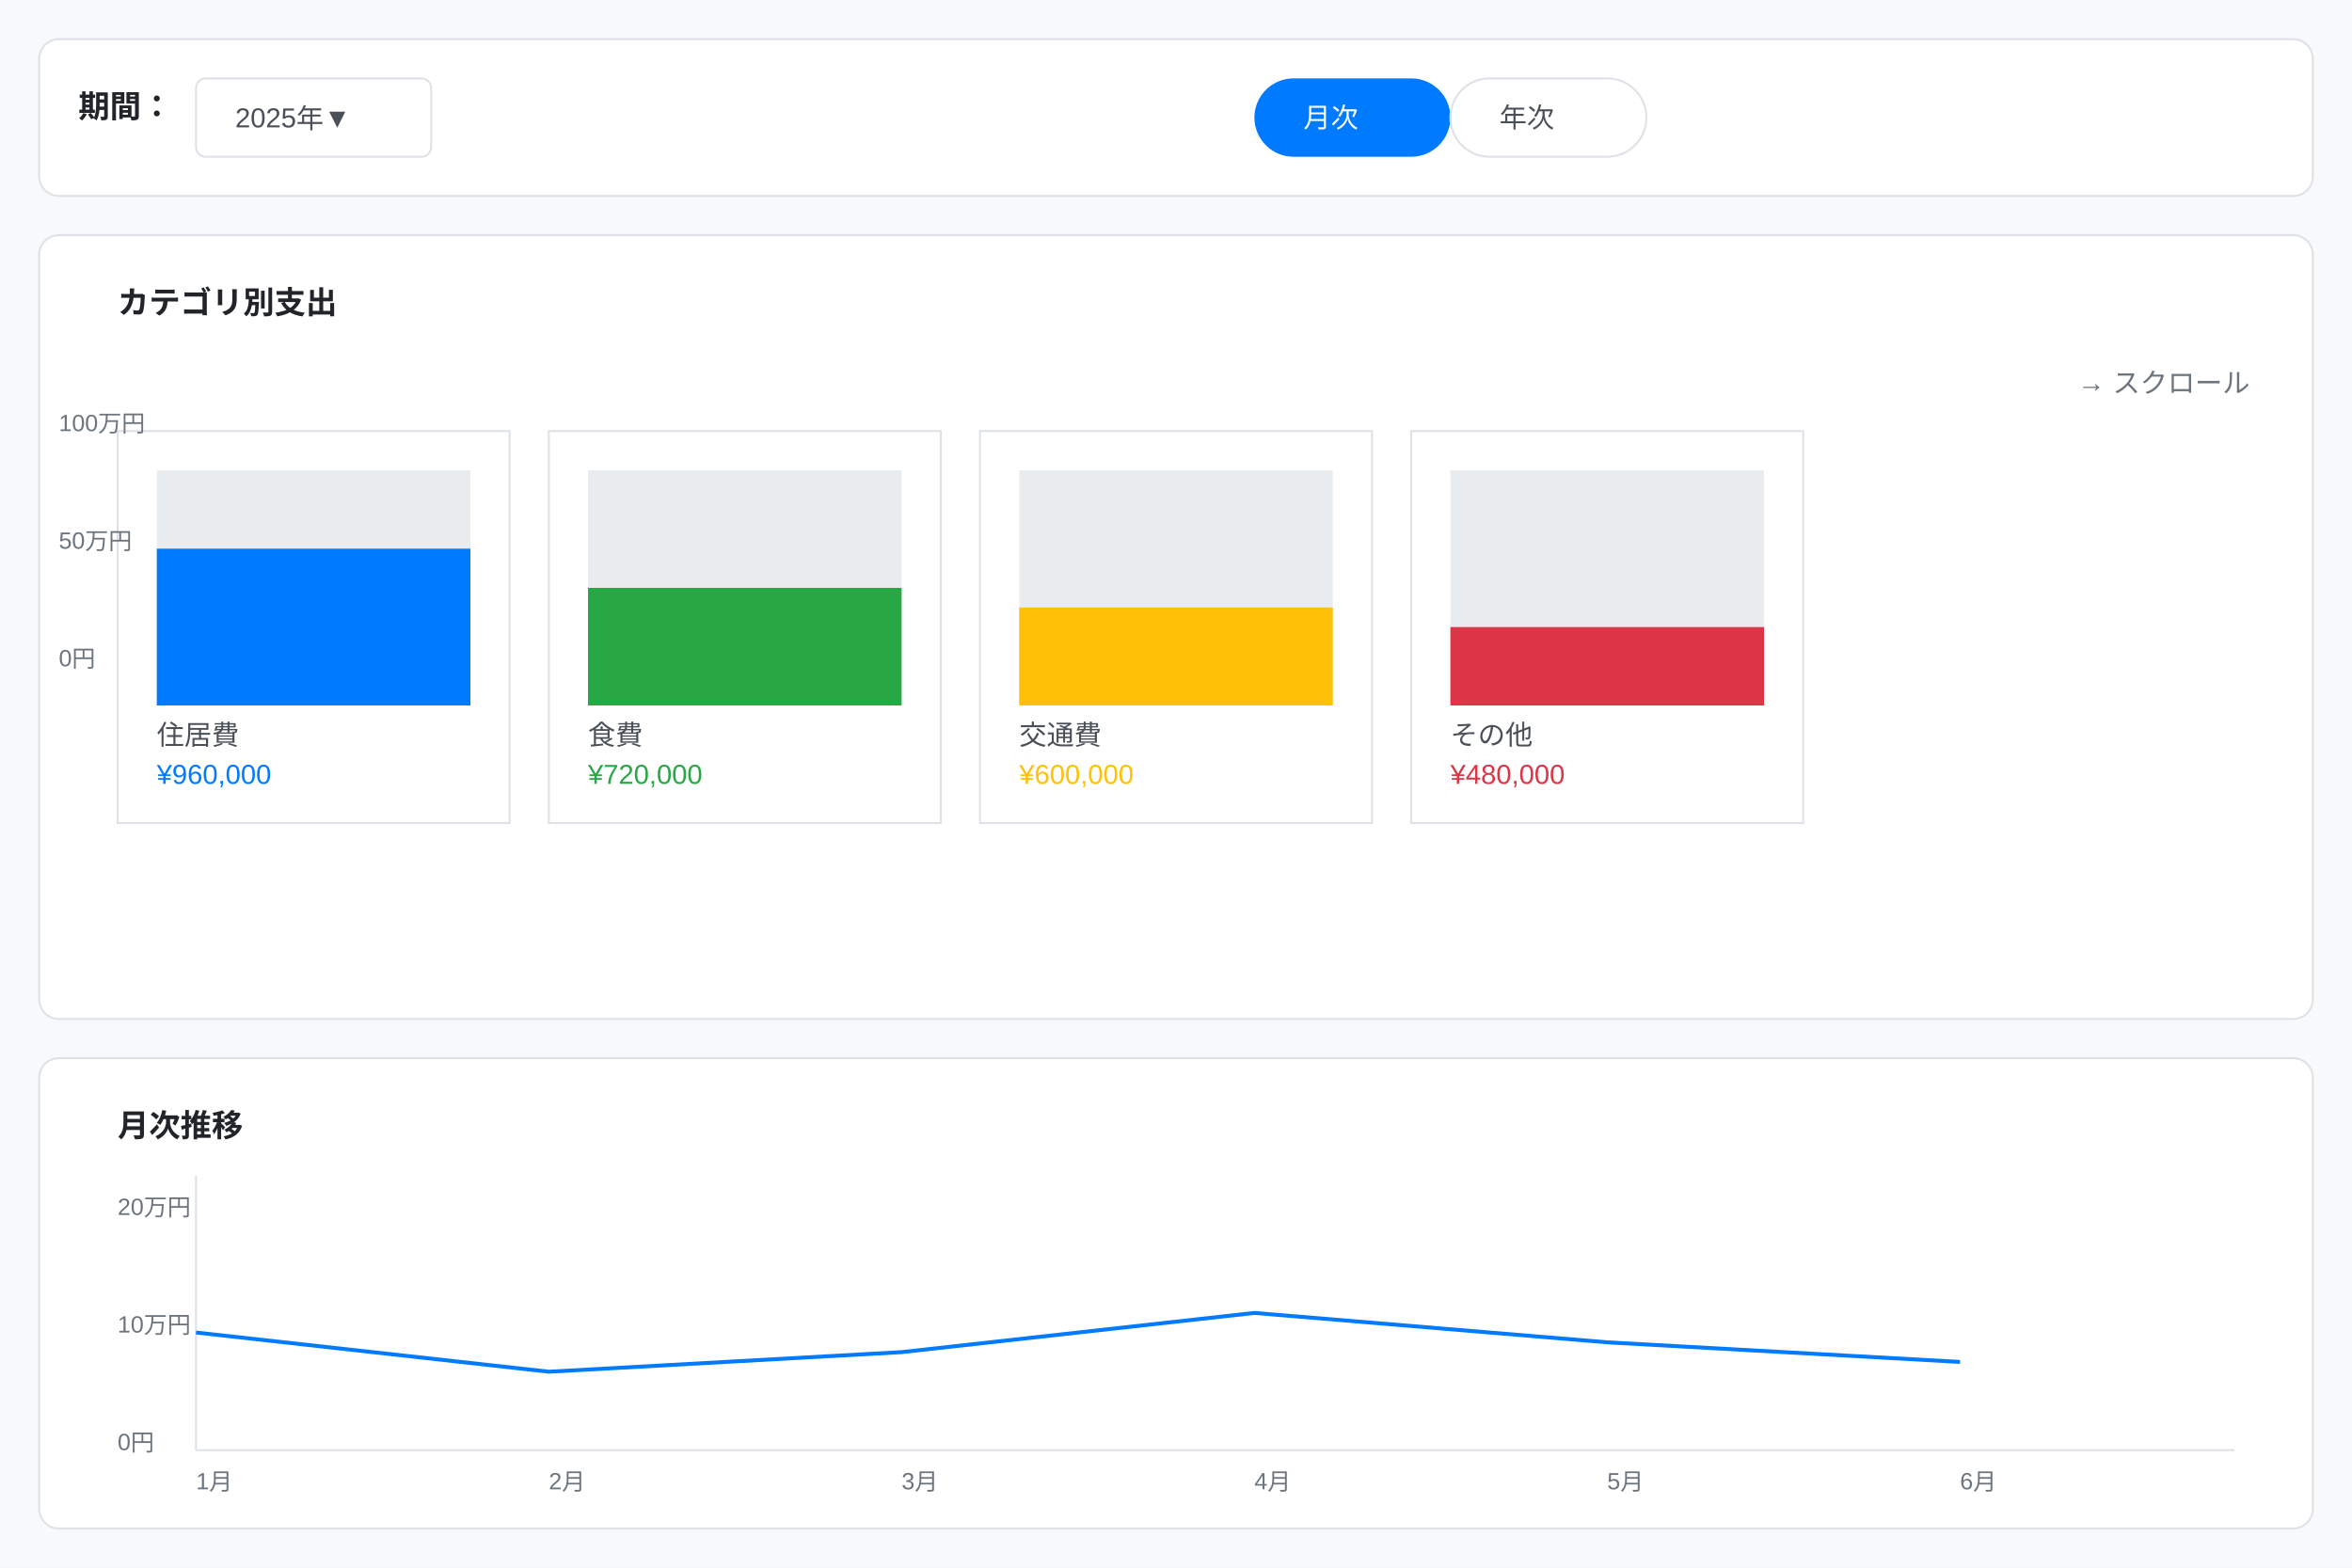
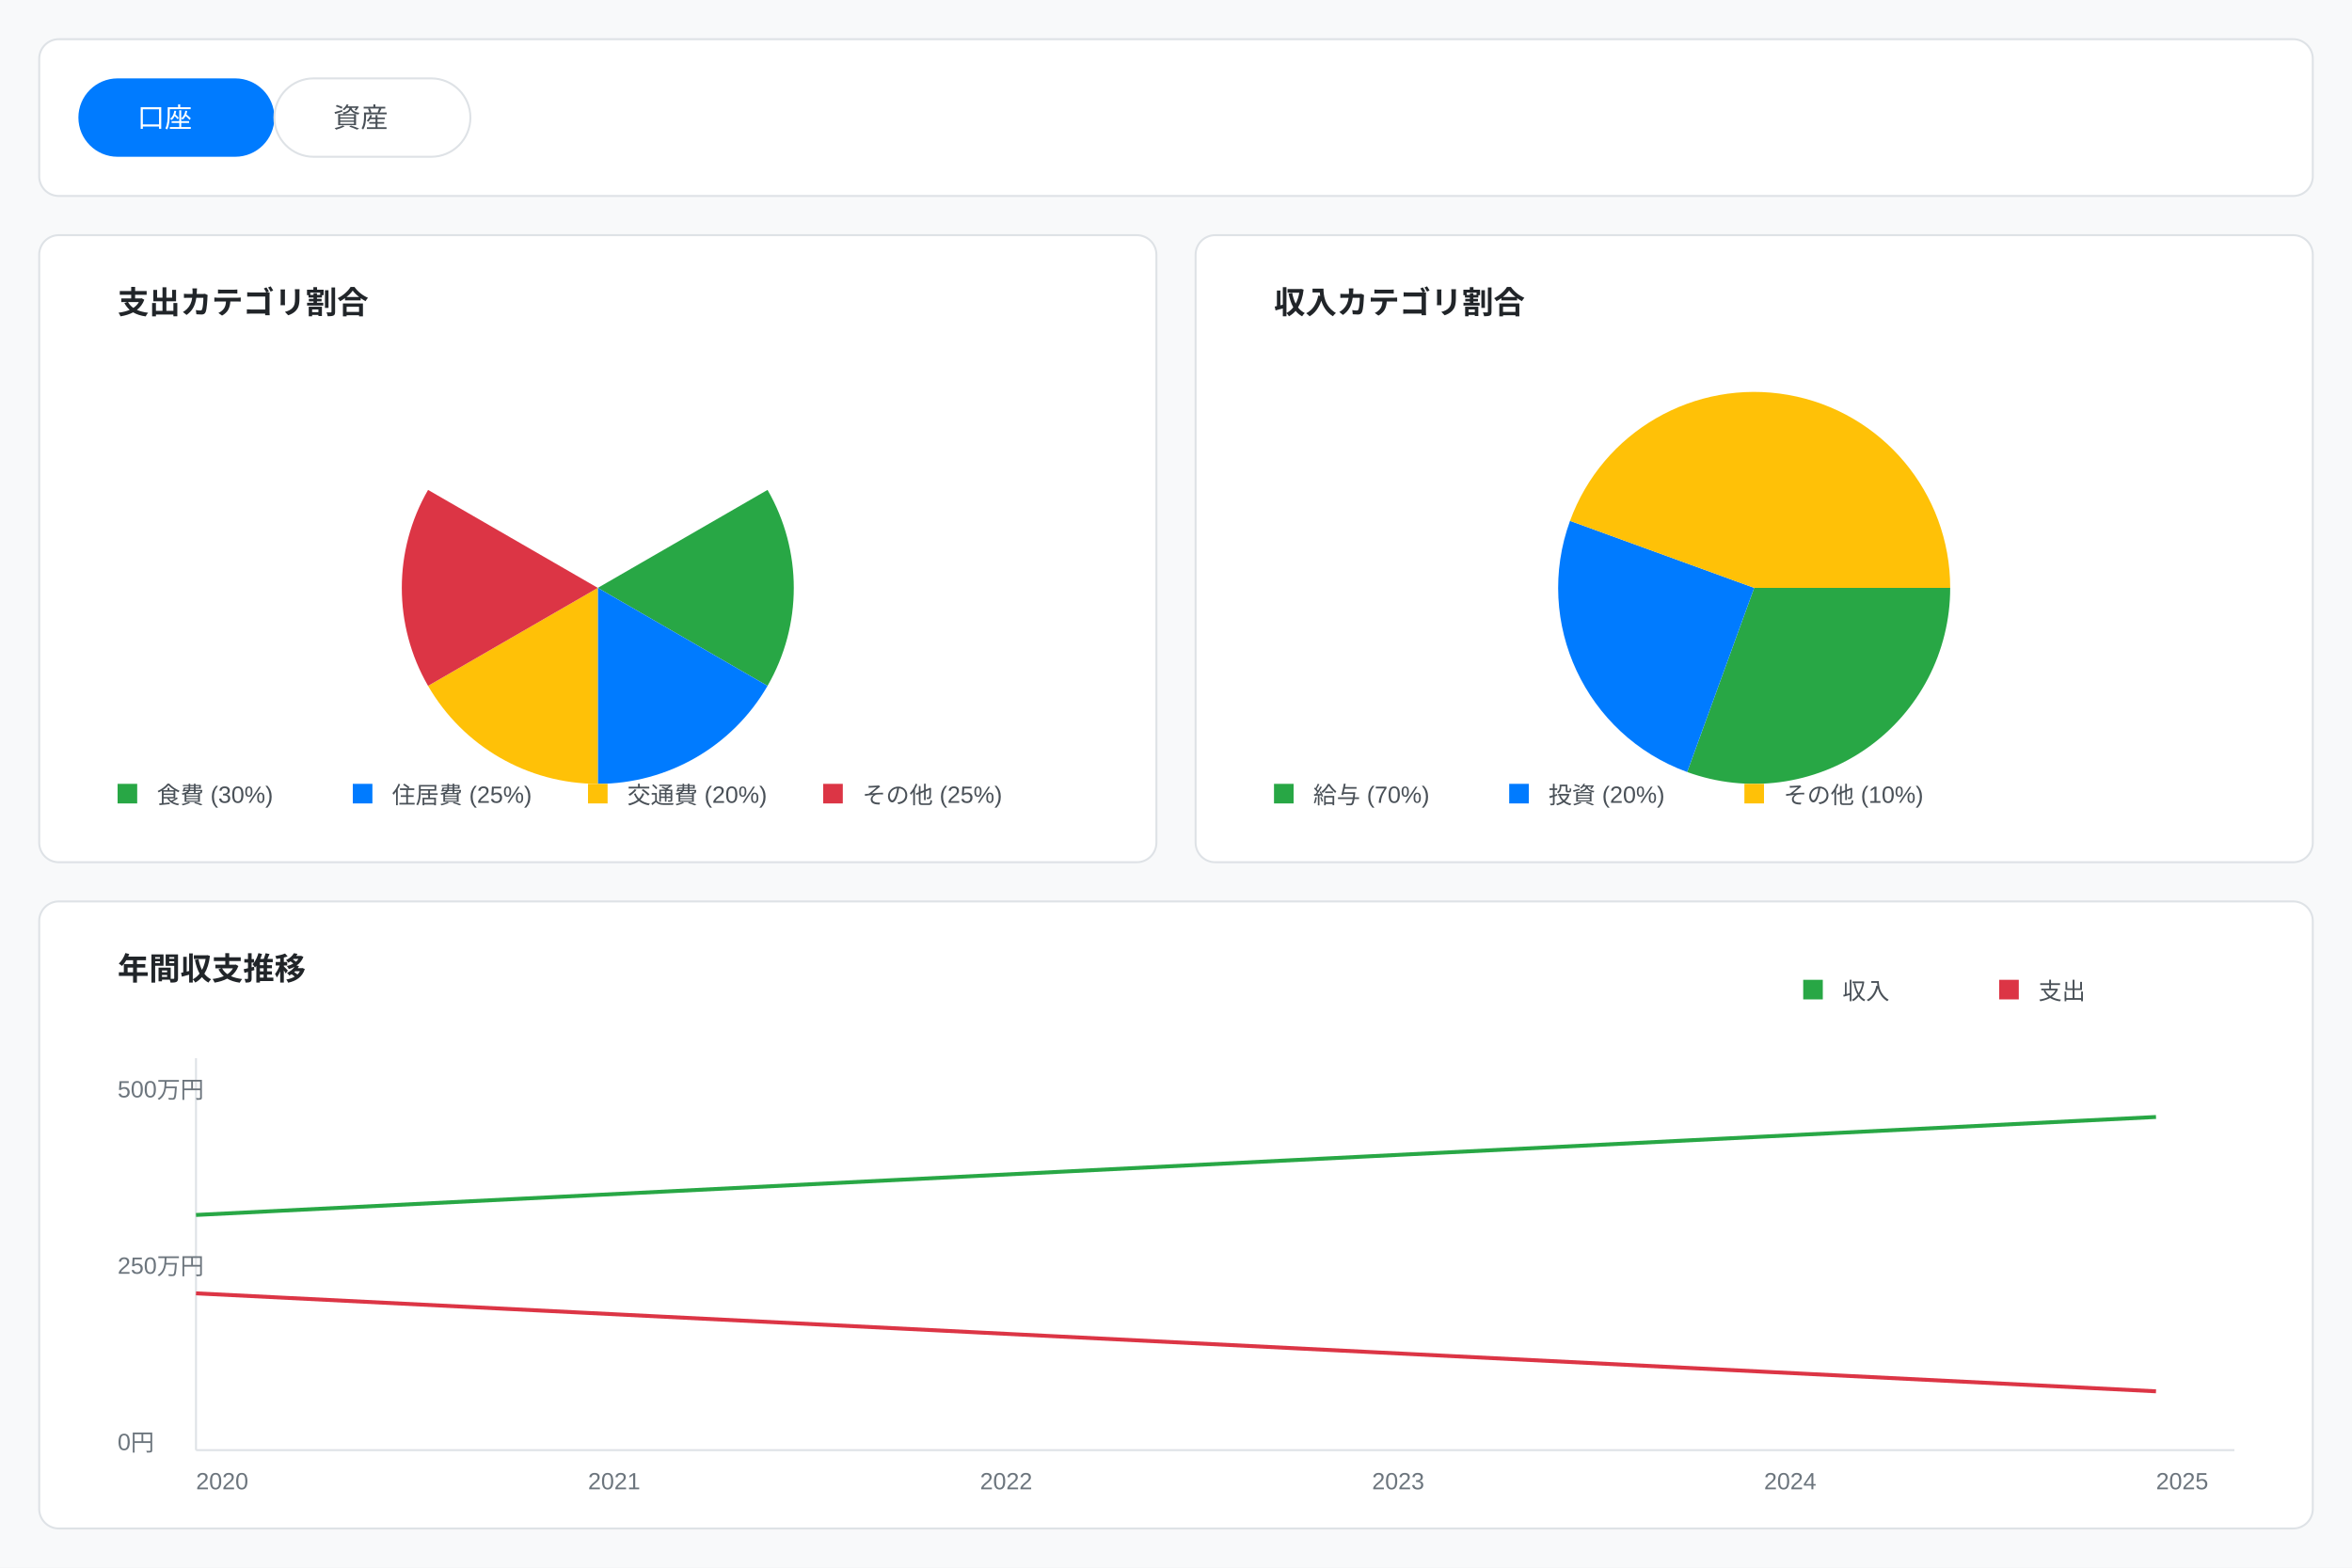
<svg xmlns="http://www.w3.org/2000/svg" width="1200" height="800" viewBox="0 0 1200 800">
  <rect width="1200" height="800" fill="#f8f9fa" />
  <rect x="20" y="20" width="1160" height="80" rx="10" fill="#ffffff" stroke="#dee2e6" />
  <g transform="translate(40, 40)">
-     <text x="0" y="20" font-family="Arial" font-size="16" font-weight="bold" fill="#212529">期間：</text>
-     <rect x="60" width="120" height="40" rx="5" fill="#ffffff" stroke="#dee2e6" />
-     <text x="80" y="25" font-family="Arial" font-size="14" fill="#495057">2025年▼</text>
-     <g transform="translate(600, 0)">
-       <rect width="100" height="40" rx="20" fill="#007bff" />
-       <rect x="100" width="100" height="40" rx="20" fill="#ffffff" stroke="#dee2e6" />
-       <text x="25" y="25" font-family="Arial" font-size="14" fill="#ffffff">月次</text>
-       <text x="125" y="25" font-family="Arial" font-size="14" fill="#495057">年次</text>
+     <rect width="100" height="40" rx="20" fill="#007bff" />
+     <rect x="100" width="100" height="40" rx="20" fill="#ffffff" stroke="#dee2e6" />
+     <text x="30" y="25" font-family="Arial" font-size="14" fill="#ffffff">口座</text>
+     <text x="130" y="25" font-family="Arial" font-size="14" fill="#495057">資産</text>
+   </g>
+   <g transform="translate(20, 120)">
+     <rect width="570" height="320" rx="10" fill="#ffffff" stroke="#dee2e6" />
+     <text x="40" y="40" font-family="Arial" font-size="16" font-weight="bold" fill="#212529">支出カテゴリ割合</text>
+     <g transform="translate(285, 180)">
+       <path d="M0,0 L86.6,-50 A100,100 0 0,1 86.6,50 Z" fill="#28a745" />
+       <path d="M0,0 L86.6,50 A100,100 0 0,1 0,100 Z" fill="#007bff" />
+       <path d="M0,0 L0,100 A100,100 0 0,1 -86.6,50 Z" fill="#ffc107" />
+       <path d="M0,0 L-86.6,50 A100,100 0 0,1 -86.6,-50 Z" fill="#dc3545" />
+     </g>
+     <g transform="translate(40, 280)">
+       <rect width="10" height="10" fill="#28a745" />
+       <text x="20" y="10" font-family="Arial" font-size="12" fill="#495057">食費 (30%)</text>
+       <rect x="120" width="10" height="10" fill="#007bff" />
+       <text x="140" y="10" font-family="Arial" font-size="12" fill="#495057">住居費 (25%)</text>
+       <rect x="240" width="10" height="10" fill="#ffc107" />
+       <text x="260" y="10" font-family="Arial" font-size="12" fill="#495057">交通費 (20%)</text>
+       <rect x="360" width="10" height="10" fill="#dc3545" />
+       <text x="380" y="10" font-family="Arial" font-size="12" fill="#495057">その他 (25%)</text>
    </g>
  </g>
-   <g transform="translate(20, 120)">
-     <rect width="1160" height="400" rx="10" fill="#ffffff" stroke="#dee2e6" />
-     <text x="40" y="40" font-family="Arial" font-size="16" font-weight="bold" fill="#212529">カテゴリ別支出</text>
-     <g transform="translate(40, 60)">
-       <text x="1000" y="20" font-family="Arial" font-size="14" fill="#6c757d">→ スクロール</text>
-       <g transform="translate(0, 40)">
-         <rect width="200" height="200" fill="#ffffff" stroke="#dee2e6" />
-         <rect x="20" y="20" width="160" height="120" fill="#e9ecef" />
-         <rect x="20" y="60" width="160" height="80" fill="#007bff" />
-         <text x="20" y="160" font-family="Arial" font-size="14" fill="#495057">住居費</text>
-         <text x="20" y="180" font-family="Arial" font-size="14" fill="#007bff">¥960,000</text>
-         <g transform="translate(220, 0)">
-           <rect width="200" height="200" fill="#ffffff" stroke="#dee2e6" />
-           <rect x="20" y="20" width="160" height="120" fill="#e9ecef" />
-           <rect x="20" y="80" width="160" height="60" fill="#28a745" />
-           <text x="20" y="160" font-family="Arial" font-size="14" fill="#495057">食費</text>
-           <text x="20" y="180" font-family="Arial" font-size="14" fill="#28a745">¥720,000</text>
-         </g>
-         <g transform="translate(440, 0)">
-           <rect width="200" height="200" fill="#ffffff" stroke="#dee2e6" />
-           <rect x="20" y="20" width="160" height="120" fill="#e9ecef" />
-           <rect x="20" y="90" width="160" height="50" fill="#ffc107" />
-           <text x="20" y="160" font-family="Arial" font-size="14" fill="#495057">交通費</text>
-           <text x="20" y="180" font-family="Arial" font-size="14" fill="#ffc107">¥600,000</text>
-         </g>
-         <g transform="translate(660, 0)">
-           <rect width="200" height="200" fill="#ffffff" stroke="#dee2e6" />
-           <rect x="20" y="20" width="160" height="120" fill="#e9ecef" />
-           <rect x="20" y="100" width="160" height="40" fill="#dc3545" />
-           <text x="20" y="160" font-family="Arial" font-size="14" fill="#495057">その他</text>
-           <text x="20" y="180" font-family="Arial" font-size="14" fill="#dc3545">¥480,000</text>
-         </g>
-       </g>
-       <text x="-30" y="40" font-family="Arial" font-size="12" fill="#6c757d">100万円</text>
-       <text x="-30" y="100" font-family="Arial" font-size="12" fill="#6c757d">50万円</text>
-       <text x="-30" y="160" font-family="Arial" font-size="12" fill="#6c757d">0円</text>
+   <g transform="translate(610, 120)">
+     <rect width="570" height="320" rx="10" fill="#ffffff" stroke="#dee2e6" />
+     <text x="40" y="40" font-family="Arial" font-size="16" font-weight="bold" fill="#212529">収入カテゴリ割合</text>
+     <g transform="translate(285, 180)">
+       <path d="M0,0 L100,0 A100,100 0 0,1 -34.2,93.97 Z" fill="#28a745" />
+       <path d="M0,0 L-34.2,93.97 A100,100 0 0,1 -93.97,-34.2 Z" fill="#007bff" />
+       <path d="M0,0 L-93.97,-34.2 A100,100 0 0,1 100,0 Z" fill="#ffc107" />
+     </g>
+     <g transform="translate(40, 280)">
+       <rect width="10" height="10" fill="#28a745" />
+       <text x="20" y="10" font-family="Arial" font-size="12" fill="#495057">給与 (70%)</text>
+       <rect x="120" width="10" height="10" fill="#007bff" />
+       <text x="140" y="10" font-family="Arial" font-size="12" fill="#495057">投資 (20%)</text>
+       <rect x="240" width="10" height="10" fill="#ffc107" />
+       <text x="260" y="10" font-family="Arial" font-size="12" fill="#495057">その他 (10%)</text>
    </g>
  </g>
-   <g transform="translate(20, 540)">
-     <rect width="1160" height="240" rx="10" fill="#ffffff" stroke="#dee2e6" />
-     <text x="40" y="40" font-family="Arial" font-size="16" font-weight="bold" fill="#212529">月次推移</text>
-     <g transform="translate(40, 60)">
-       <line x1="40" y1="0" x2="40" y2="140" stroke="#dee2e6" />
-       <text x="0" y="20" font-family="Arial" font-size="12" fill="#6c757d">20万円</text>
-       <text x="0" y="80" font-family="Arial" font-size="12" fill="#6c757d">10万円</text>
-       <text x="0" y="140" font-family="Arial" font-size="12" fill="#6c757d">0円</text>
-       <line x1="40" y1="140" x2="1080" y2="140" stroke="#dee2e6" />
-       <path d="M40,80 L220,100 L400,90 L580,70 L760,85 L940,95" fill="none" stroke="#007bff" stroke-width="2" />
-       <text x="40" y="160" font-family="Arial" font-size="12" fill="#6c757d">1月</text>
-       <text x="220" y="160" font-family="Arial" font-size="12" fill="#6c757d">2月</text>
-       <text x="400" y="160" font-family="Arial" font-size="12" fill="#6c757d">3月</text>
-       <text x="580" y="160" font-family="Arial" font-size="12" fill="#6c757d">4月</text>
-       <text x="760" y="160" font-family="Arial" font-size="12" fill="#6c757d">5月</text>
-       <text x="940" y="160" font-family="Arial" font-size="12" fill="#6c757d">6月</text>
+   <g transform="translate(20, 460)">
+     <rect width="1160" height="320" rx="10" fill="#ffffff" stroke="#dee2e6" />
+     <text x="40" y="40" font-family="Arial" font-size="16" font-weight="bold" fill="#212529">年間収支推移</text>
+     <g transform="translate(40, 80)">
+       <line x1="40" y1="0" x2="40" y2="200" stroke="#dee2e6" />
+       <text x="0" y="20" font-family="Arial" font-size="12" fill="#6c757d">500万円</text>
+       <text x="0" y="110" font-family="Arial" font-size="12" fill="#6c757d">250万円</text>
+       <text x="0" y="200" font-family="Arial" font-size="12" fill="#6c757d">0円</text>
+       <line x1="40" y1="200" x2="1080" y2="200" stroke="#dee2e6" />
+       <path d="M40,80 L240,70 L440,60 L640,50 L840,40 L1040,30" fill="none" stroke="#28a745" stroke-width="2" />
+       <path d="M40,120 L240,130 L440,140 L640,150 L840,160 L1040,170" fill="none" stroke="#dc3545" stroke-width="2" />
+       <text x="40" y="220" font-family="Arial" font-size="12" fill="#6c757d">2020</text>
+       <text x="240" y="220" font-family="Arial" font-size="12" fill="#6c757d">2021</text>
+       <text x="440" y="220" font-family="Arial" font-size="12" fill="#6c757d">2022</text>
+       <text x="640" y="220" font-family="Arial" font-size="12" fill="#6c757d">2023</text>
+       <text x="840" y="220" font-family="Arial" font-size="12" fill="#6c757d">2024</text>
+       <text x="1040" y="220" font-family="Arial" font-size="12" fill="#6c757d">2025</text>
+     </g>
+     <g transform="translate(900, 40)">
+       <rect width="10" height="10" fill="#28a745" />
+       <text x="20" y="10" font-family="Arial" font-size="12" fill="#495057">収入</text>
+       <rect x="100" width="10" height="10" fill="#dc3545" />
+       <text x="120" y="10" font-family="Arial" font-size="12" fill="#495057">支出</text>
    </g>
  </g>
</svg>
